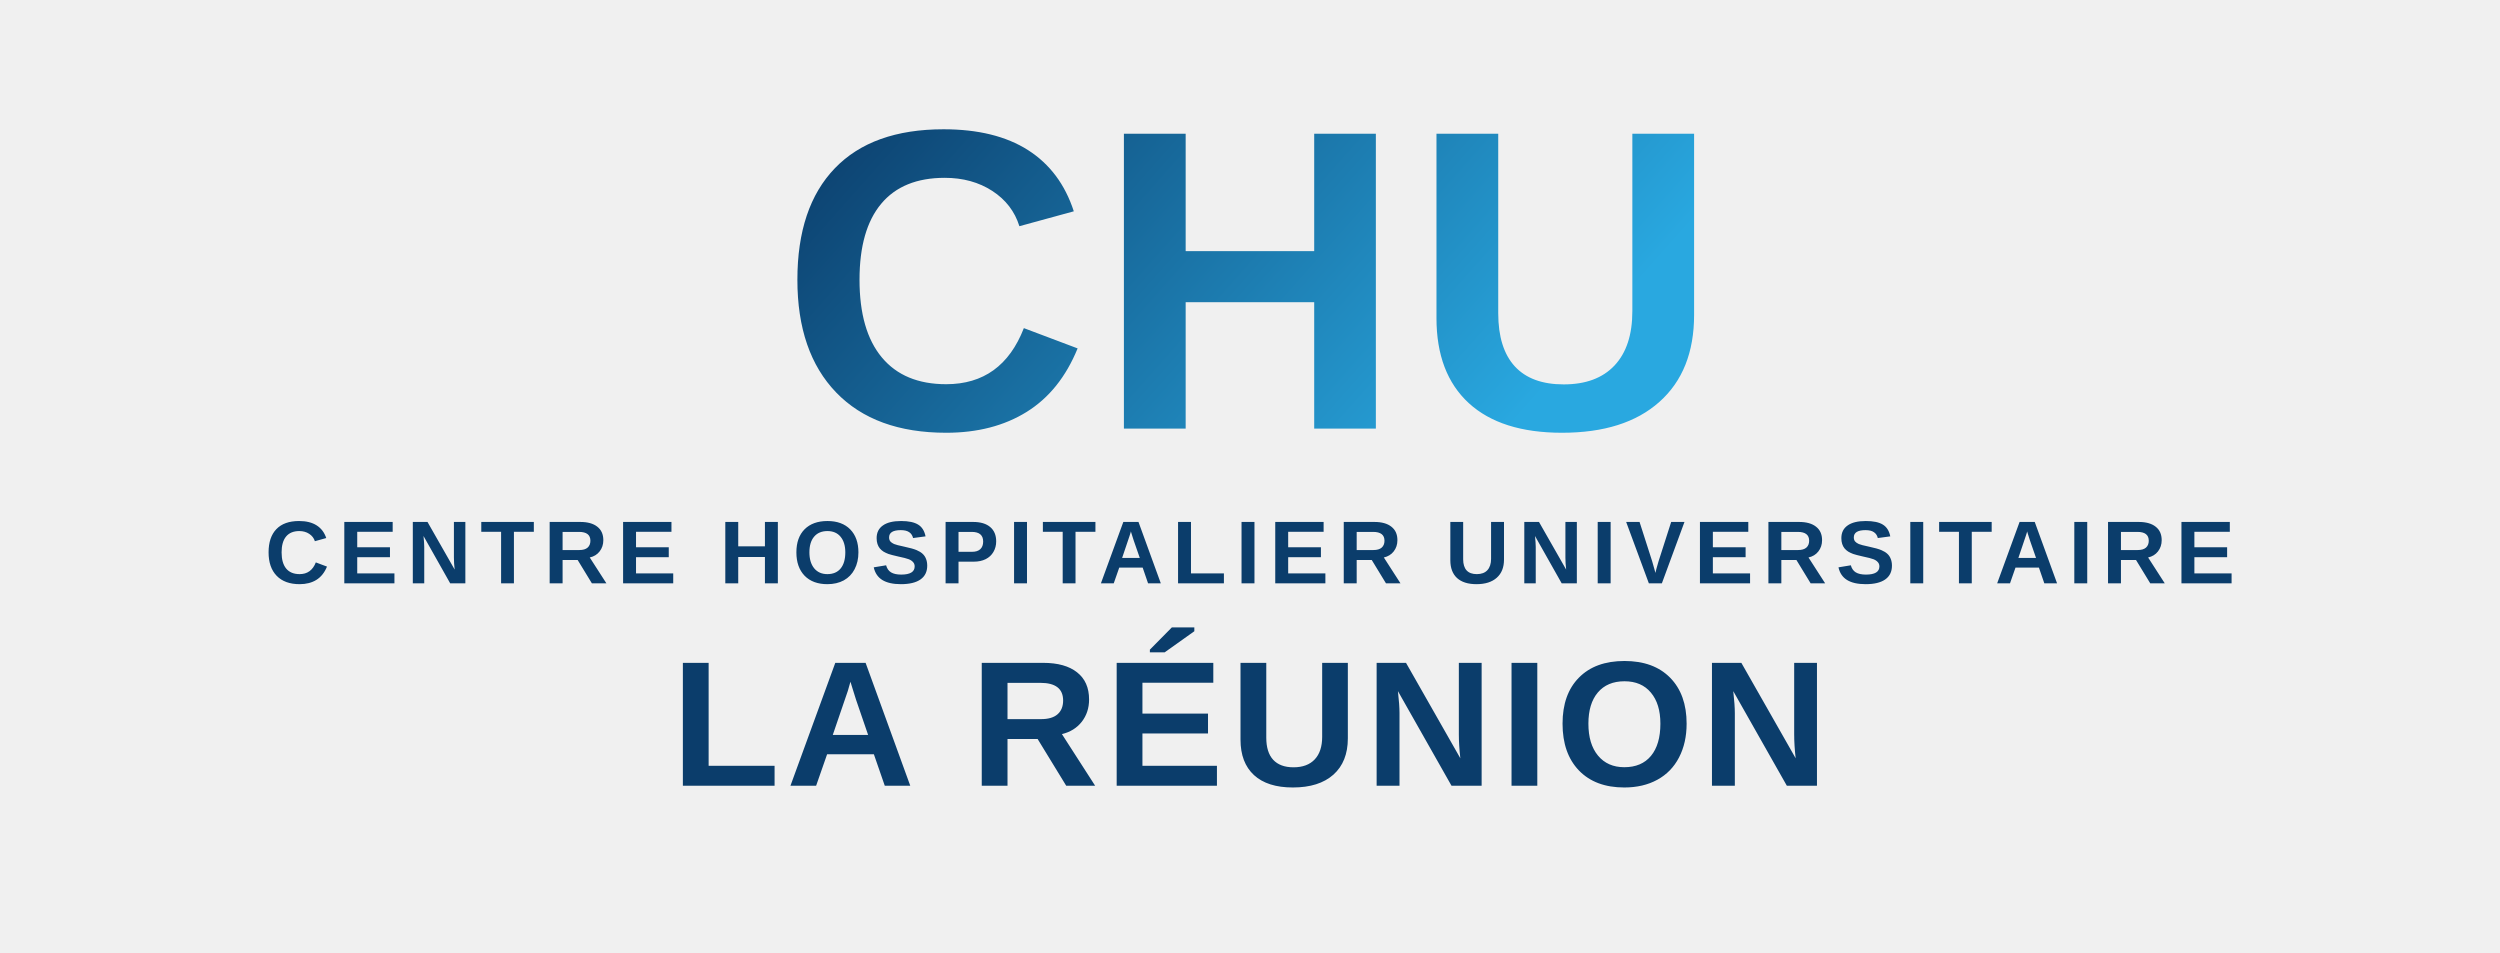
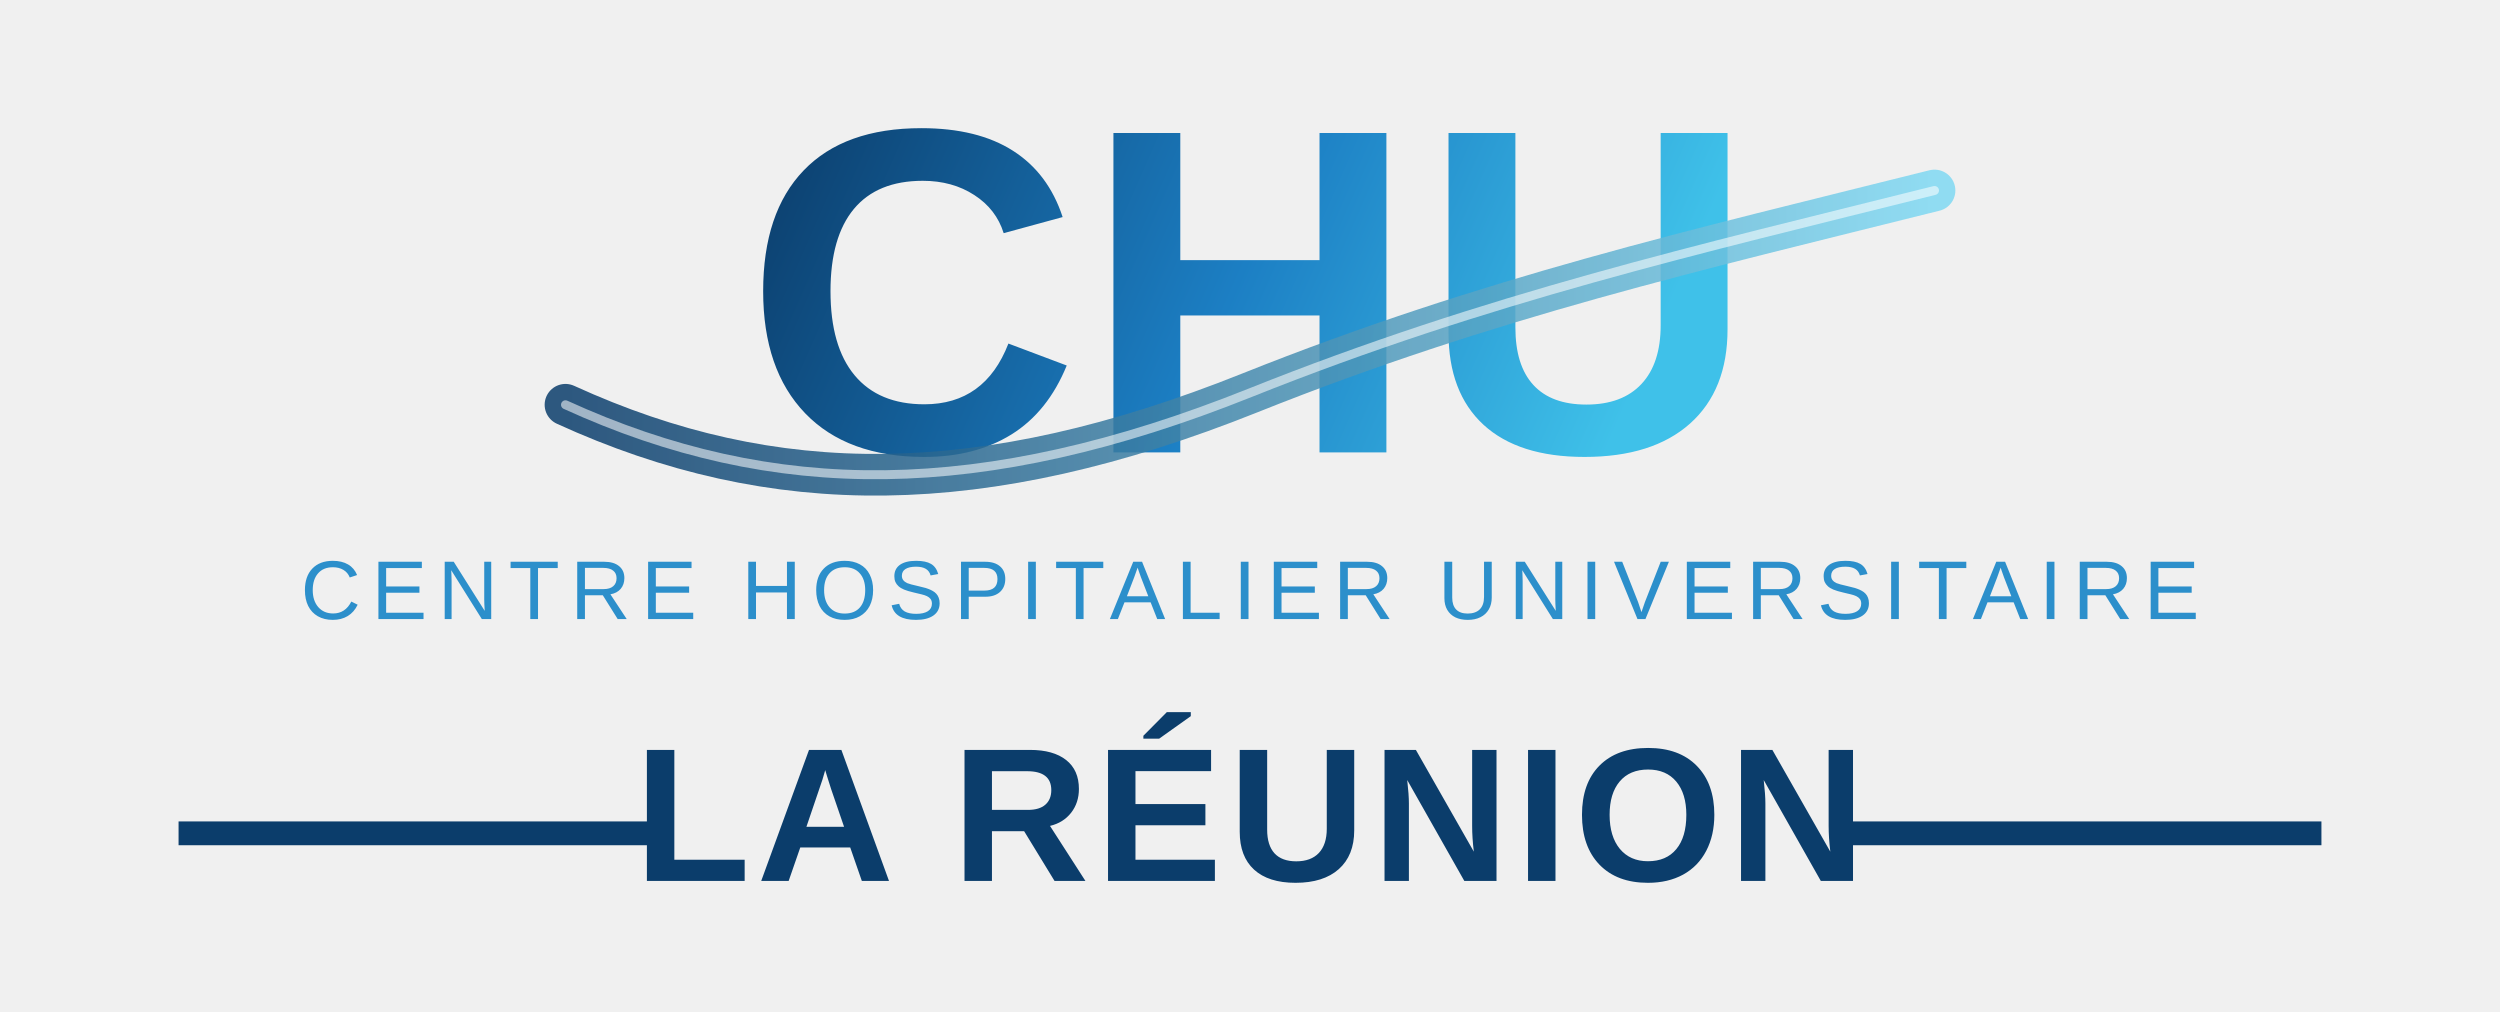
- <svg xmlns="http://www.w3.org/2000/svg" viewBox="0 0 420 160" role="img" aria-label="CHU de La Réunion">
+ <svg xmlns="http://www.w3.org/2000/svg" viewBox="0 0 420 170" role="img" aria-label="CHU de La Réunion">
  <defs>
-     <linearGradient id="chuBlue" x1="0" y1="0" x2="1" y2="0.3">
+     <linearGradient id="chuBlue" x1="0" y1="0" x2="1" y2="0.15">
      <stop offset="0" stop-color="#0B3D6B" />
-       <stop offset="1" stop-color="#29A8E0" />
+       <stop offset="0.55" stop-color="#1C7FC4" />
+       <stop offset="1" stop-color="#3FC1E9" />
+     </linearGradient>
+     <linearGradient id="chuSwoosh" x1="0" y1="0" x2="1" y2="0">
+       <stop offset="0" stop-color="#0B3D6B" />
+       <stop offset="1" stop-color="#7FD8F2" />
    </linearGradient>
  </defs>
-   <text x="210" y="72" font-family="'Arial',sans-serif" font-weight="800" font-size="72" letter-spacing="1" fill="url(#chuBlue)" text-anchor="middle">CHU</text>
-   <text x="210" y="98" font-family="'Arial',sans-serif" font-weight="600" font-size="15" letter-spacing="1.5" fill="#0B3D6B" text-anchor="middle">CENTRE HOSPITALIER UNIVERSITAIRE</text>
-   <text x="210" y="132" font-family="'Arial',sans-serif" font-weight="800" font-size="30" letter-spacing="1" fill="#0B3D6B" text-anchor="middle">LA RÉUNION</text>
+   <text x="210" y="76" font-family="'Arial',sans-serif" font-weight="800" font-size="78" letter-spacing="0.5" fill="url(#chuBlue)" text-anchor="middle">CHU</text>
+   <path d="M95 68 C130 84 165 84 210 66 C250 50 285 42 325 32" fill="none" stroke="url(#chuSwoosh)" stroke-width="7" stroke-linecap="round" opacity="0.85" />
+   <path d="M95 68 C130 84 165 84 210 66 C250 50 285 42 325 32" fill="none" stroke="white" stroke-width="1.5" stroke-linecap="round" opacity="0.55" />
+   <text x="210" y="104" font-family="'Arial',sans-serif" font-weight="500" font-size="14" letter-spacing="1.8" fill="#2C8FCB" text-anchor="middle">CENTRE HOSPITALIER UNIVERSITAIRE</text>
+   <line x1="30" y1="140" x2="110" y2="140" stroke="#0B3D6B" stroke-width="4" />
+   <text x="210" y="148" font-family="'Arial',sans-serif" font-weight="800" font-size="32" letter-spacing="1" fill="#0B3D6B" text-anchor="middle">LA RÉUNION</text>
+   <line x1="310" y1="140" x2="390" y2="140" stroke="#0B3D6B" stroke-width="4" />
</svg>
